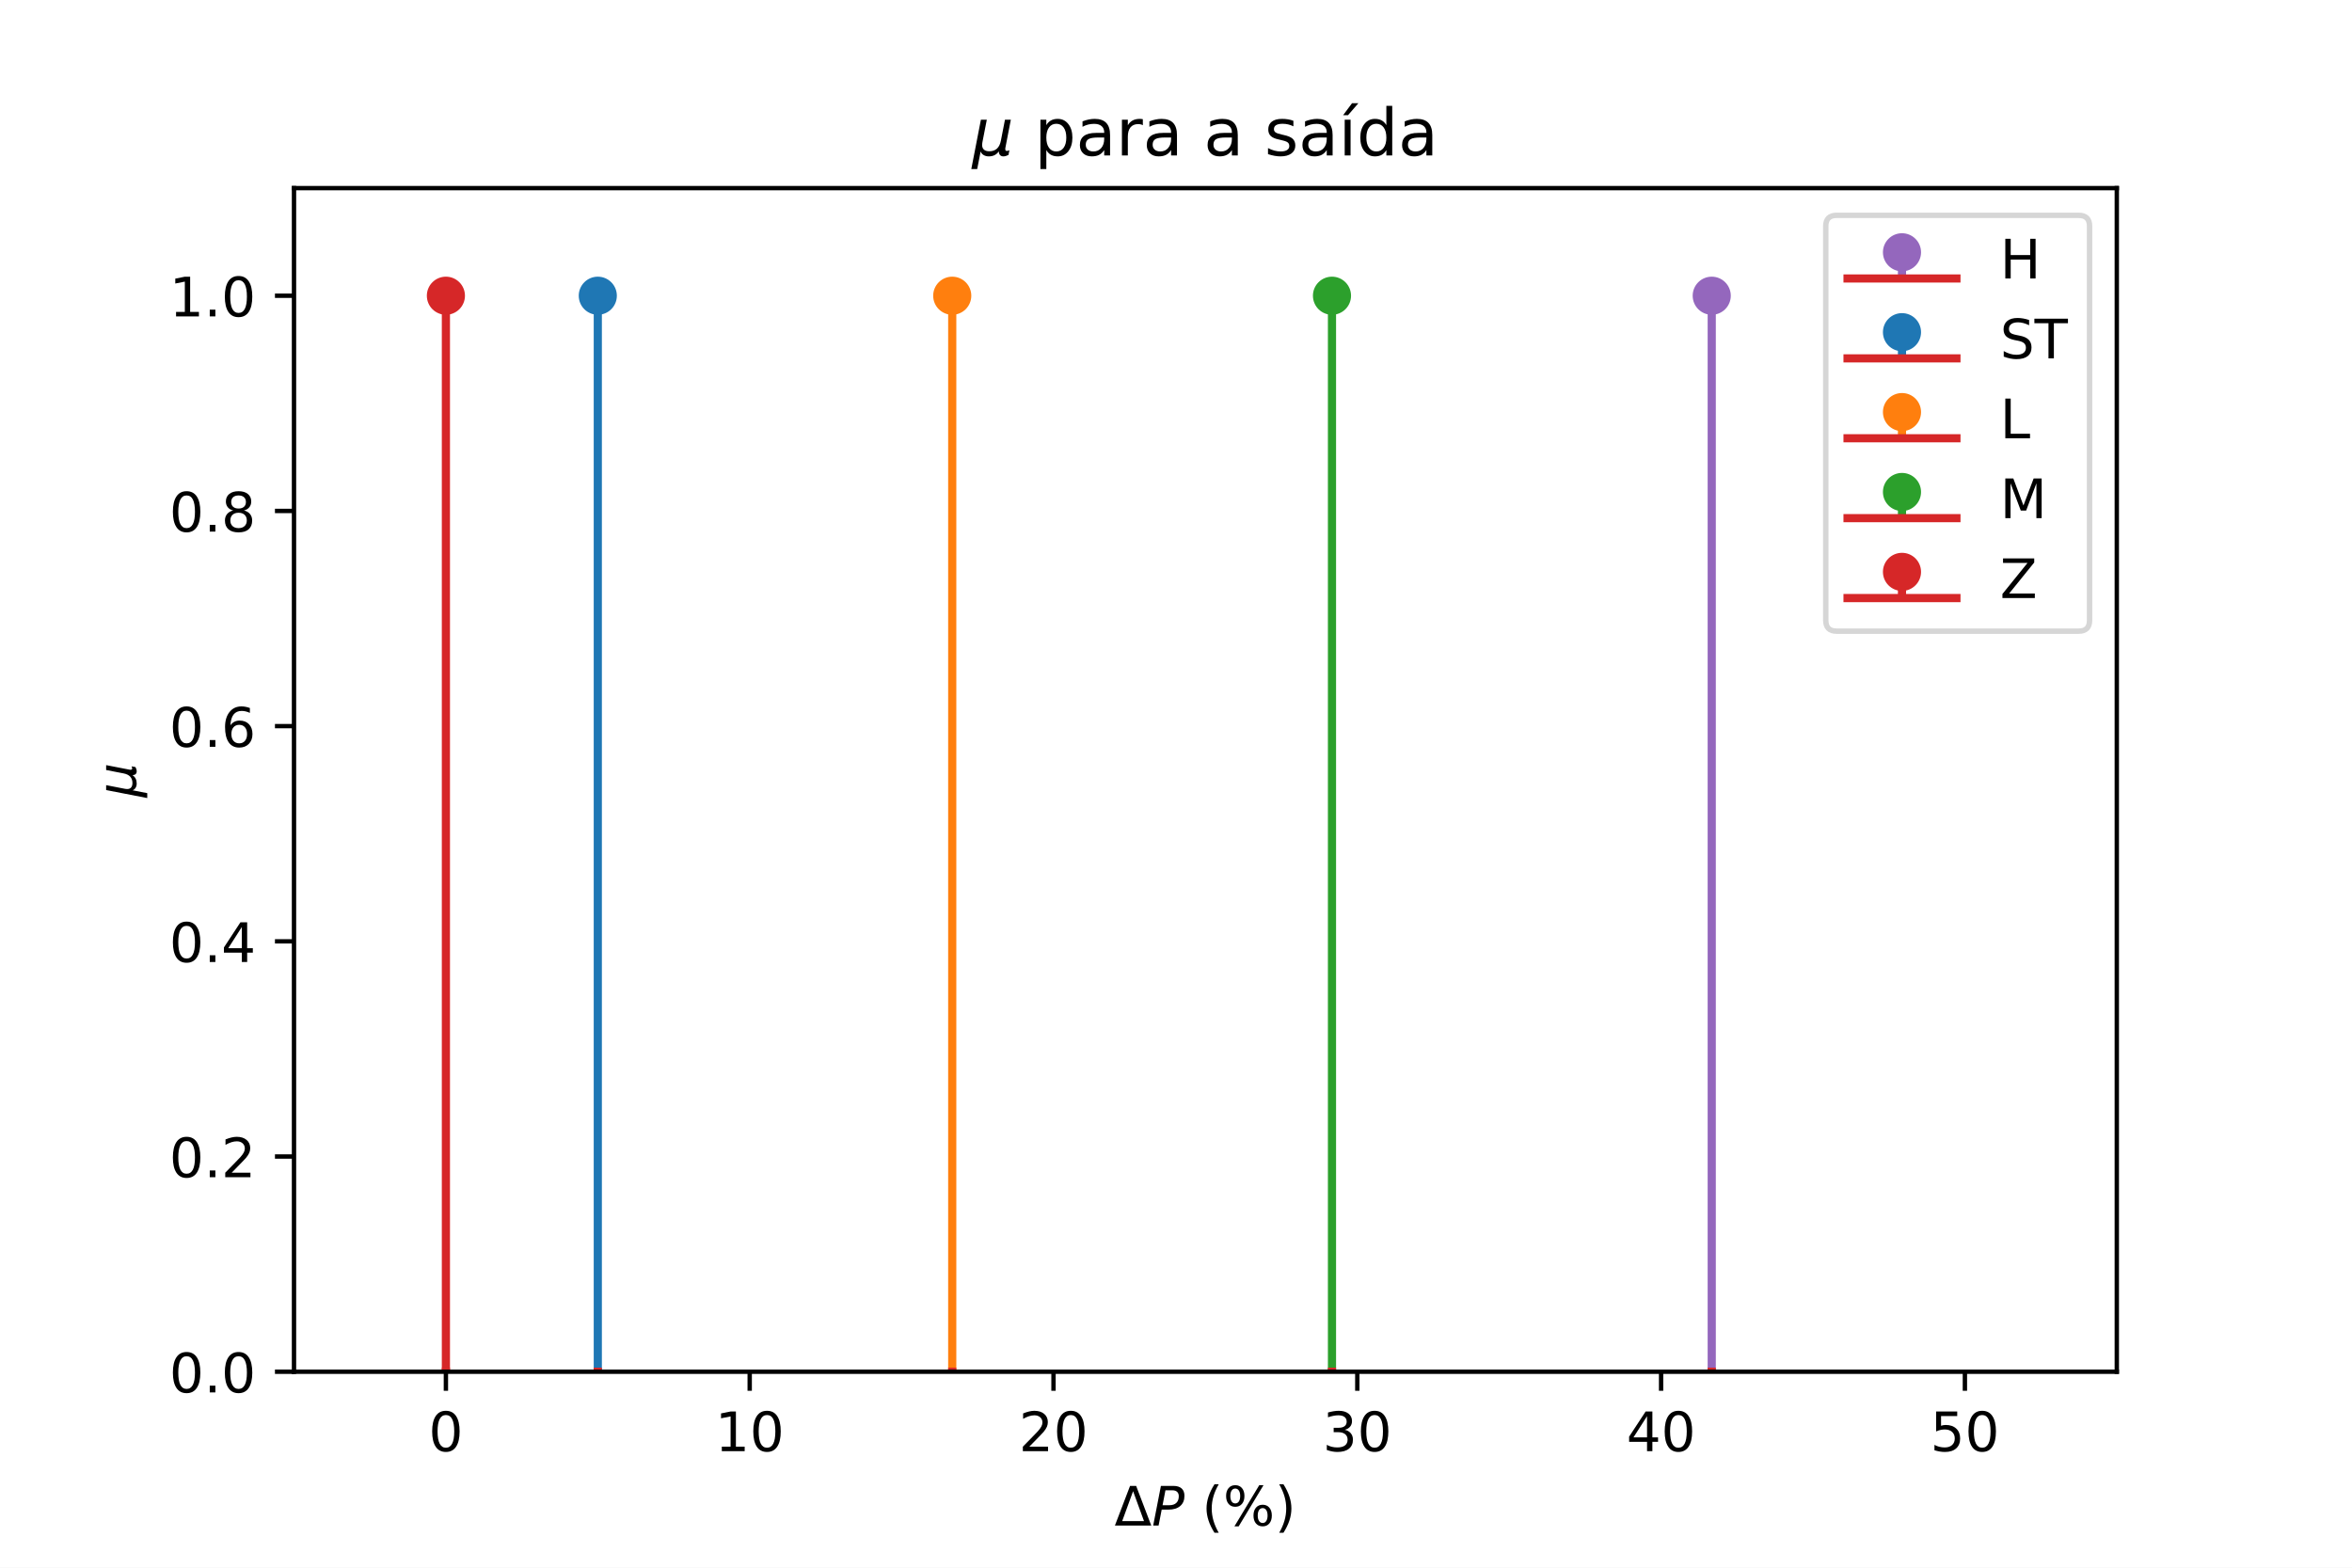
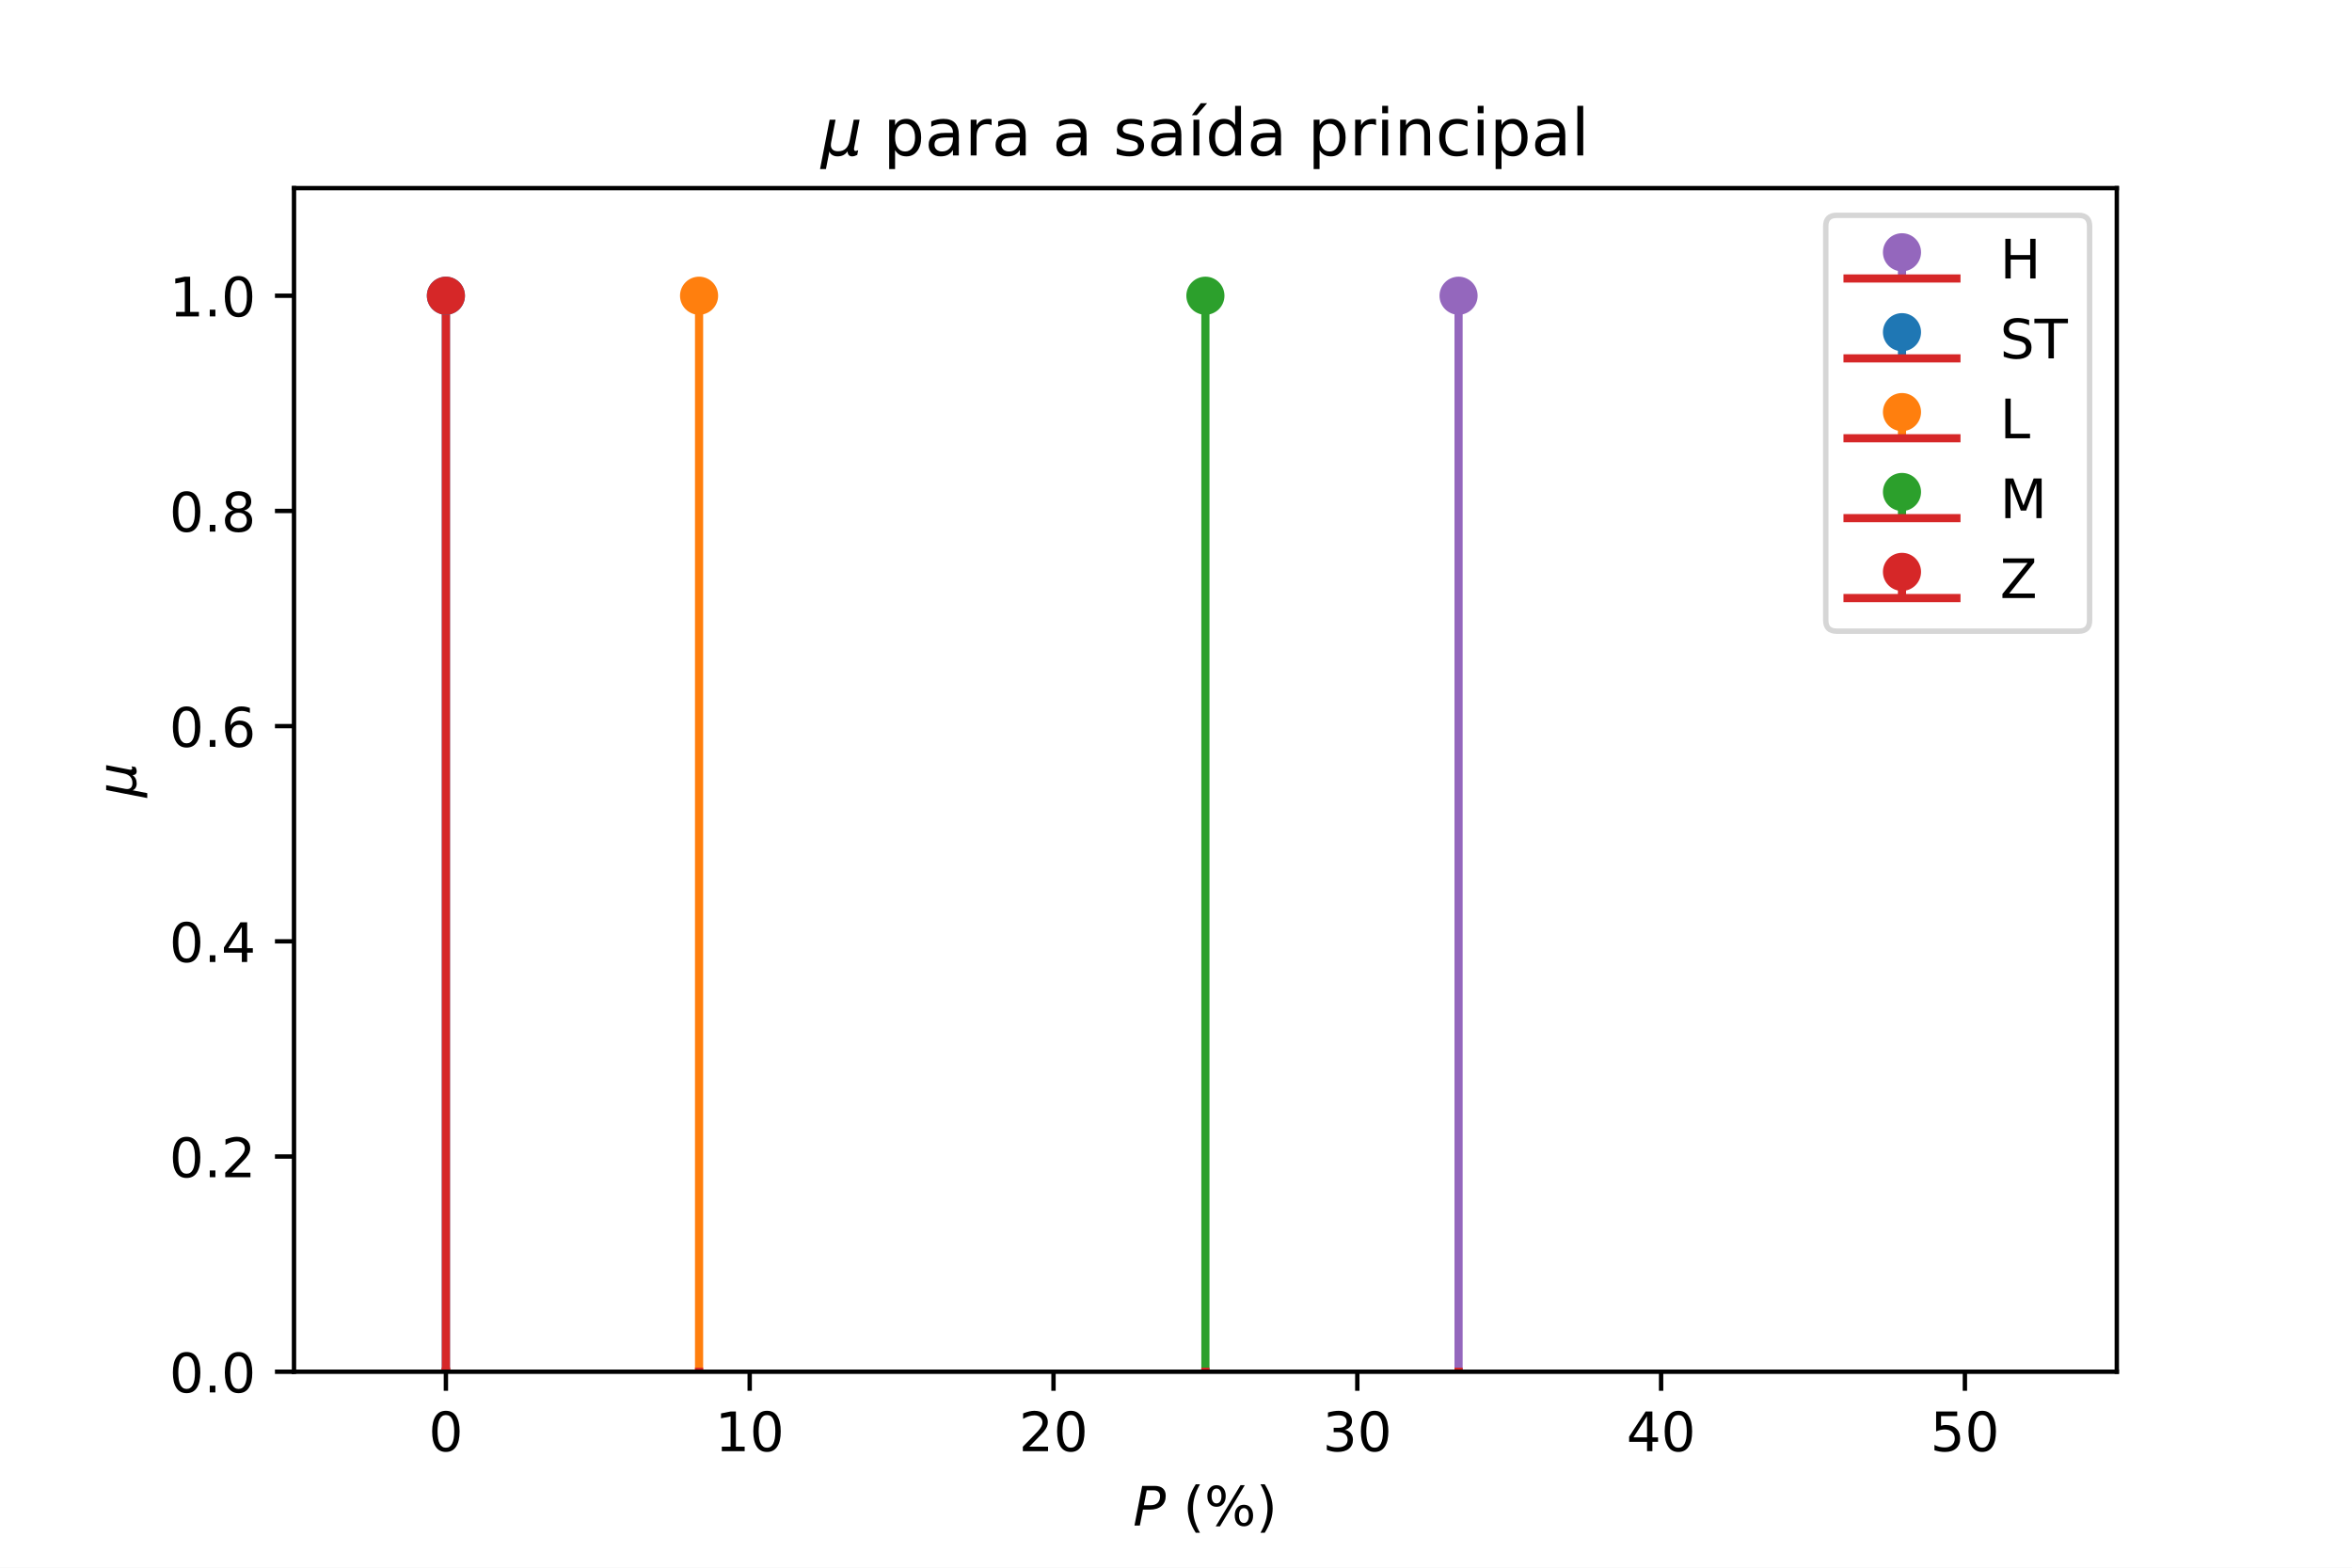
<svg xmlns="http://www.w3.org/2000/svg" xmlns:xlink="http://www.w3.org/1999/xlink" height="288pt" version="1.1" viewBox="0 0 432 288" width="432pt">
  <defs>
    <style type="text/css">*{stroke-linecap:butt;stroke-linejoin:round;}</style>
  </defs>
  <g id="figure_1">
    <g id="patch_1">
      <path d="M 0 288  L 432 288  L 432 0  L 0 0  z " style="fill:#ffffff;" />
    </g>
    <g id="axes_1">
      <g id="patch_2">
        <path d="M 54 252  L 388.8 252  L 388.8 34.56  L 54 34.56  z " style="fill:#ffffff;" />
      </g>
      <g id="matplotlib.axis_1">
        <g id="xtick_1">
          <g id="line2d_1">
            <defs>
-               <path d="M 0 0  L 0 3.5  " id="m963317aab4" style="stroke:#000000;stroke-width:0.8;" />
-             </defs>
-             <g>
-               <use style="stroke:#000000;stroke-width:0.8;" x="81.9" xlink:href="#m963317aab4" y="252" />
+               <path d="M 0 0  L 0 3.5  " id="ma5a2b2a17d" style="stroke:#000000;stroke-width:0.8;" />
+             </defs>
+             <g>
+               <use style="stroke:#000000;stroke-width:0.8;" x="81.9" xlink:href="#ma5a2b2a17d" y="252" />
            </g>
          </g>
          <g id="text_1">
            <g transform="translate(78.71875 266.5984)scale(0.1 -0.1)">
              <defs>
                <path d="M 31.781 66.406  Q 24.172 66.406 20.328 58.906  Q 16.5 51.422 16.5 36.375  Q 16.5 21.391 20.328 13.891  Q 24.172 6.391 31.781 6.391  Q 39.453 6.391 43.281 13.891  Q 47.125 21.391 47.125 36.375  Q 47.125 51.422 43.281 58.906  Q 39.453 66.406 31.781 66.406  z M 31.781 74.219  Q 44.047 74.219 50.516 64.516  Q 56.984 54.828 56.984 36.375  Q 56.984 17.969 50.516 8.266  Q 44.047 -1.422 31.781 -1.422  Q 19.531 -1.422 13.062 8.266  Q 6.594 17.969 6.594 36.375  Q 6.594 54.828 13.062 64.516  Q 19.531 74.219 31.781 74.219  z " id="DejaVuSans-48" />
              </defs>
              <use xlink:href="#DejaVuSans-48" />
            </g>
          </g>
        </g>
        <g id="xtick_2">
          <g id="line2d_2">
            <g>
-               <use style="stroke:#000000;stroke-width:0.8;" x="137.7" xlink:href="#m963317aab4" y="252" />
+               <use style="stroke:#000000;stroke-width:0.8;" x="137.7" xlink:href="#ma5a2b2a17d" y="252" />
            </g>
          </g>
          <g id="text_2">
            <g transform="translate(131.3375 266.5984)scale(0.1 -0.1)">
              <defs>
                <path d="M 12.406 8.297  L 28.516 8.297  L 28.516 63.922  L 10.984 60.406  L 10.984 69.391  L 28.422 72.906  L 38.281 72.906  L 38.281 8.297  L 54.391 8.297  L 54.391 0  L 12.406 0  z " id="DejaVuSans-49" />
              </defs>
              <use xlink:href="#DejaVuSans-49" />
              <use x="63.623" xlink:href="#DejaVuSans-48" />
            </g>
          </g>
        </g>
        <g id="xtick_3">
          <g id="line2d_3">
            <g>
-               <use style="stroke:#000000;stroke-width:0.8;" x="193.5" xlink:href="#m963317aab4" y="252" />
+               <use style="stroke:#000000;stroke-width:0.8;" x="193.5" xlink:href="#ma5a2b2a17d" y="252" />
            </g>
          </g>
          <g id="text_3">
            <g transform="translate(187.1375 266.5984)scale(0.1 -0.1)">
              <defs>
                <path d="M 19.188 8.297  L 53.609 8.297  L 53.609 0  L 7.328 0  L 7.328 8.297  Q 12.938 14.109 22.625 23.891  Q 32.328 33.688 34.812 36.531  Q 39.547 41.844 41.422 45.531  Q 43.312 49.219 43.312 52.781  Q 43.312 58.594 39.234 62.25  Q 35.156 65.922 28.609 65.922  Q 23.969 65.922 18.812 64.312  Q 13.672 62.703 7.812 59.422  L 7.812 69.391  Q 13.766 71.781 18.938 73  Q 24.125 74.219 28.422 74.219  Q 39.75 74.219 46.484 68.547  Q 53.219 62.891 53.219 53.422  Q 53.219 48.922 51.531 44.891  Q 49.859 40.875 45.406 35.406  Q 44.188 33.984 37.641 27.219  Q 31.109 20.453 19.188 8.297  z " id="DejaVuSans-50" />
              </defs>
              <use xlink:href="#DejaVuSans-50" />
              <use x="63.623" xlink:href="#DejaVuSans-48" />
            </g>
          </g>
        </g>
        <g id="xtick_4">
          <g id="line2d_4">
            <g>
-               <use style="stroke:#000000;stroke-width:0.8;" x="249.3" xlink:href="#m963317aab4" y="252" />
+               <use style="stroke:#000000;stroke-width:0.8;" x="249.3" xlink:href="#ma5a2b2a17d" y="252" />
            </g>
          </g>
          <g id="text_4">
            <g transform="translate(242.9375 266.5984)scale(0.1 -0.1)">
              <defs>
                <path d="M 40.578 39.312  Q 47.656 37.797 51.625 33  Q 55.609 28.219 55.609 21.188  Q 55.609 10.406 48.188 4.484  Q 40.766 -1.422 27.094 -1.422  Q 22.516 -1.422 17.656 -0.516  Q 12.797 0.391 7.625 2.203  L 7.625 11.719  Q 11.719 9.328 16.594 8.109  Q 21.484 6.891 26.812 6.891  Q 36.078 6.891 40.938 10.547  Q 45.797 14.203 45.797 21.188  Q 45.797 27.641 41.281 31.266  Q 36.766 34.906 28.719 34.906  L 20.219 34.906  L 20.219 43.016  L 29.109 43.016  Q 36.375 43.016 40.234 45.922  Q 44.094 48.828 44.094 54.297  Q 44.094 59.906 40.109 62.906  Q 36.141 65.922 28.719 65.922  Q 24.656 65.922 20.016 65.031  Q 15.375 64.156 9.812 62.312  L 9.812 71.094  Q 15.438 72.656 20.344 73.438  Q 25.25 74.219 29.594 74.219  Q 40.828 74.219 47.359 69.109  Q 53.906 64.016 53.906 55.328  Q 53.906 49.266 50.438 45.094  Q 46.969 40.922 40.578 39.312  z " id="DejaVuSans-51" />
              </defs>
              <use xlink:href="#DejaVuSans-51" />
              <use x="63.623" xlink:href="#DejaVuSans-48" />
            </g>
          </g>
        </g>
        <g id="xtick_5">
          <g id="line2d_5">
            <g>
-               <use style="stroke:#000000;stroke-width:0.8;" x="305.1" xlink:href="#m963317aab4" y="252" />
+               <use style="stroke:#000000;stroke-width:0.8;" x="305.1" xlink:href="#ma5a2b2a17d" y="252" />
            </g>
          </g>
          <g id="text_5">
            <g transform="translate(298.7375 266.5984)scale(0.1 -0.1)">
              <defs>
                <path d="M 37.797 64.312  L 12.891 25.391  L 37.797 25.391  z M 35.203 72.906  L 47.609 72.906  L 47.609 25.391  L 58.016 25.391  L 58.016 17.188  L 47.609 17.188  L 47.609 0  L 37.797 0  L 37.797 17.188  L 4.891 17.188  L 4.891 26.703  z " id="DejaVuSans-52" />
              </defs>
              <use xlink:href="#DejaVuSans-52" />
              <use x="63.623" xlink:href="#DejaVuSans-48" />
            </g>
          </g>
        </g>
        <g id="xtick_6">
          <g id="line2d_6">
            <g>
-               <use style="stroke:#000000;stroke-width:0.8;" x="360.9" xlink:href="#m963317aab4" y="252" />
+               <use style="stroke:#000000;stroke-width:0.8;" x="360.9" xlink:href="#ma5a2b2a17d" y="252" />
            </g>
          </g>
          <g id="text_6">
            <g transform="translate(354.5375 266.5984)scale(0.1 -0.1)">
              <defs>
                <path d="M 10.797 72.906  L 49.516 72.906  L 49.516 64.594  L 19.828 64.594  L 19.828 46.734  Q 21.969 47.469 24.109 47.828  Q 26.266 48.188 28.422 48.188  Q 40.625 48.188 47.75 41.5  Q 54.891 34.812 54.891 23.391  Q 54.891 11.625 47.562 5.094  Q 40.234 -1.422 26.906 -1.422  Q 22.312 -1.422 17.547 -0.641  Q 12.797 0.141 7.719 1.703  L 7.719 11.625  Q 12.109 9.234 16.797 8.062  Q 21.484 6.891 26.703 6.891  Q 35.156 6.891 40.078 11.328  Q 45.016 15.766 45.016 23.391  Q 45.016 31 40.078 35.438  Q 35.156 39.891 26.703 39.891  Q 22.75 39.891 18.812 39.016  Q 14.891 38.141 10.797 36.281  z " id="DejaVuSans-53" />
              </defs>
              <use xlink:href="#DejaVuSans-53" />
              <use x="63.623" xlink:href="#DejaVuSans-48" />
            </g>
          </g>
        </g>
        <g id="text_7">
-           <g transform="translate(204.7 280.2766)scale(0.1 -0.1)">
-             <defs>
-               <path d="M 34.188 63.188  L 14.156 8.203  L 54.25 8.203  z M 0.781 0  L 28.609 72.906  L 39.797 72.906  L 67.578 0  z " id="DejaVuSans-916" />
+           <g transform="translate(208.1 280.2766)scale(0.1 -0.1)">
+             <defs>
              <path d="M 16.891 72.906  L 39.703 72.906  Q 49.656 72.906 54.875 68.266  Q 60.109 63.625 60.109 54.688  Q 60.109 42.672 52.391 35.984  Q 44.672 29.297 30.719 29.297  L 18.312 29.297  L 12.594 0  L 2.688 0  z M 25.203 64.797  L 19.922 37.406  L 32.328 37.406  Q 40.719 37.406 45.203 41.703  Q 49.703 46 49.703 54  Q 49.703 59.125 46.656 61.953  Q 43.609 64.797 38.094 64.797  z " id="DejaVuSans-Oblique-80" />
              <path id="DejaVuSans-32" />
              <path d="M 31 75.875  Q 24.469 64.656 21.281 53.656  Q 18.109 42.672 18.109 31.391  Q 18.109 20.125 21.312 9.062  Q 24.516 -2 31 -13.188  L 23.188 -13.188  Q 15.875 -1.703 12.234 9.375  Q 8.594 20.453 8.594 31.391  Q 8.594 42.281 12.203 53.312  Q 15.828 64.359 23.188 75.875  z " id="DejaVuSans-40" />
              <path d="M 72.703 32.078  Q 68.453 32.078 66.031 28.469  Q 63.625 24.859 63.625 18.406  Q 63.625 12.062 66.031 8.422  Q 68.453 4.781 72.703 4.781  Q 76.859 4.781 79.266 8.422  Q 81.688 12.062 81.688 18.406  Q 81.688 24.812 79.266 28.438  Q 76.859 32.078 72.703 32.078  z M 72.703 38.281  Q 80.422 38.281 84.953 32.906  Q 89.5 27.547 89.5 18.406  Q 89.5 9.281 84.938 3.922  Q 80.375 -1.422 72.703 -1.422  Q 64.891 -1.422 60.344 3.922  Q 55.812 9.281 55.812 18.406  Q 55.812 27.594 60.375 32.938  Q 64.938 38.281 72.703 38.281  z M 22.312 68.016  Q 18.109 68.016 15.688 64.375  Q 13.281 60.75 13.281 54.391  Q 13.281 47.953 15.672 44.328  Q 18.062 40.719 22.312 40.719  Q 26.562 40.719 28.969 44.328  Q 31.391 47.953 31.391 54.391  Q 31.391 60.688 28.953 64.344  Q 26.516 68.016 22.312 68.016  z M 66.406 74.219  L 74.219 74.219  L 28.609 -1.422  L 20.797 -1.422  z M 22.312 74.219  Q 30.031 74.219 34.609 68.875  Q 39.203 63.531 39.203 54.391  Q 39.203 45.172 34.641 39.844  Q 30.078 34.516 22.312 34.516  Q 14.547 34.516 10.031 39.859  Q 5.516 45.219 5.516 54.391  Q 5.516 63.484 10.047 68.844  Q 14.594 74.219 22.312 74.219  z " id="DejaVuSans-37" />
              <path d="M 8.016 75.875  L 15.828 75.875  Q 23.141 64.359 26.781 53.312  Q 30.422 42.281 30.422 31.391  Q 30.422 20.453 26.781 9.375  Q 23.141 -1.703 15.828 -13.188  L 8.016 -13.188  Q 14.5 -2 17.703 9.062  Q 20.906 20.125 20.906 31.391  Q 20.906 42.672 17.703 53.656  Q 14.5 64.656 8.016 75.875  z " id="DejaVuSans-41" />
            </defs>
-             <use transform="translate(0 0.125)" xlink:href="#DejaVuSans-916" />
-             <use transform="translate(68.4082 0.125)" xlink:href="#DejaVuSans-Oblique-80" />
-             <use transform="translate(128.7109 0.125)" xlink:href="#DejaVuSans-32" />
-             <use transform="translate(160.498 0.125)" xlink:href="#DejaVuSans-40" />
-             <use transform="translate(199.5117 0.125)" xlink:href="#DejaVuSans-37" />
-             <use transform="translate(294.5312 0.125)" xlink:href="#DejaVuSans-41" />
+             <use transform="translate(0 0.125)" xlink:href="#DejaVuSans-Oblique-80" />
+             <use transform="translate(60.30273 0.125)" xlink:href="#DejaVuSans-32" />
+             <use transform="translate(92.08984 0.125)" xlink:href="#DejaVuSans-40" />
+             <use transform="translate(131.1035 0.125)" xlink:href="#DejaVuSans-37" />
+             <use transform="translate(226.123 0.125)" xlink:href="#DejaVuSans-41" />
          </g>
        </g>
      </g>
      <g id="matplotlib.axis_2">
        <g id="ytick_1">
          <g id="line2d_7">
            <defs>
-               <path d="M 0 0  L -3.5 0  " id="m0609a24675" style="stroke:#000000;stroke-width:0.8;" />
-             </defs>
-             <g>
-               <use style="stroke:#000000;stroke-width:0.8;" x="54" xlink:href="#m0609a24675" y="252" />
+               <path d="M 0 0  L -3.5 0  " id="mc498f89ab5" style="stroke:#000000;stroke-width:0.8;" />
+             </defs>
+             <g>
+               <use style="stroke:#000000;stroke-width:0.8;" x="54" xlink:href="#mc498f89ab5" y="252" />
            </g>
          </g>
          <g id="text_8">
            <g transform="translate(31.09688 255.7992)scale(0.1 -0.1)">
              <defs>
                <path d="M 10.688 12.406  L 21 12.406  L 21 0  L 10.688 0  z " id="DejaVuSans-46" />
              </defs>
              <use xlink:href="#DejaVuSans-48" />
              <use x="63.623" xlink:href="#DejaVuSans-46" />
              <use x="95.41" xlink:href="#DejaVuSans-48" />
            </g>
          </g>
        </g>
        <g id="ytick_2">
          <g id="line2d_8">
            <g>
-               <use style="stroke:#000000;stroke-width:0.8;" x="54" xlink:href="#m0609a24675" y="212.465" />
+               <use style="stroke:#000000;stroke-width:0.8;" x="54" xlink:href="#mc498f89ab5" y="212.465" />
            </g>
          </g>
          <g id="text_9">
            <g transform="translate(31.09688 216.2647)scale(0.1 -0.1)">
              <use xlink:href="#DejaVuSans-48" />
              <use x="63.623" xlink:href="#DejaVuSans-46" />
              <use x="95.41" xlink:href="#DejaVuSans-50" />
            </g>
          </g>
        </g>
        <g id="ytick_3">
          <g id="line2d_9">
            <g>
-               <use style="stroke:#000000;stroke-width:0.8;" x="54" xlink:href="#m0609a24675" y="172.931" />
+               <use style="stroke:#000000;stroke-width:0.8;" x="54" xlink:href="#mc498f89ab5" y="172.931" />
            </g>
          </g>
          <g id="text_10">
            <g transform="translate(31.09688 176.7301)scale(0.1 -0.1)">
              <use xlink:href="#DejaVuSans-48" />
              <use x="63.623" xlink:href="#DejaVuSans-46" />
              <use x="95.41" xlink:href="#DejaVuSans-52" />
            </g>
          </g>
        </g>
        <g id="ytick_4">
          <g id="line2d_10">
            <g>
-               <use style="stroke:#000000;stroke-width:0.8;" x="54" xlink:href="#m0609a24675" y="133.396" />
+               <use style="stroke:#000000;stroke-width:0.8;" x="54" xlink:href="#mc498f89ab5" y="133.396" />
            </g>
          </g>
          <g id="text_11">
            <g transform="translate(31.09688 137.1956)scale(0.1 -0.1)">
              <defs>
                <path d="M 33.016 40.375  Q 26.375 40.375 22.484 35.828  Q 18.609 31.297 18.609 23.391  Q 18.609 15.531 22.484 10.953  Q 26.375 6.391 33.016 6.391  Q 39.656 6.391 43.531 10.953  Q 47.406 15.531 47.406 23.391  Q 47.406 31.297 43.531 35.828  Q 39.656 40.375 33.016 40.375  z M 52.594 71.297  L 52.594 62.312  Q 48.875 64.062 45.094 64.984  Q 41.312 65.922 37.594 65.922  Q 27.828 65.922 22.672 59.328  Q 17.531 52.734 16.797 39.406  Q 19.672 43.656 24.016 45.922  Q 28.375 48.188 33.594 48.188  Q 44.578 48.188 50.953 41.516  Q 57.328 34.859 57.328 23.391  Q 57.328 12.156 50.688 5.359  Q 44.047 -1.422 33.016 -1.422  Q 20.359 -1.422 13.672 8.266  Q 6.984 17.969 6.984 36.375  Q 6.984 53.656 15.188 63.938  Q 23.391 74.219 37.203 74.219  Q 40.922 74.219 44.703 73.484  Q 48.484 72.75 52.594 71.297  z " id="DejaVuSans-54" />
              </defs>
              <use xlink:href="#DejaVuSans-48" />
              <use x="63.623" xlink:href="#DejaVuSans-46" />
              <use x="95.41" xlink:href="#DejaVuSans-54" />
            </g>
          </g>
        </g>
        <g id="ytick_5">
          <g id="line2d_11">
            <g>
-               <use style="stroke:#000000;stroke-width:0.8;" x="54" xlink:href="#m0609a24675" y="93.862" />
+               <use style="stroke:#000000;stroke-width:0.8;" x="54" xlink:href="#mc498f89ab5" y="93.862" />
            </g>
          </g>
          <g id="text_12">
            <g transform="translate(31.09688 97.66104)scale(0.1 -0.1)">
              <defs>
                <path d="M 31.781 34.625  Q 24.75 34.625 20.719 30.859  Q 16.703 27.094 16.703 20.516  Q 16.703 13.922 20.719 10.156  Q 24.75 6.391 31.781 6.391  Q 38.812 6.391 42.859 10.172  Q 46.922 13.969 46.922 20.516  Q 46.922 27.094 42.891 30.859  Q 38.875 34.625 31.781 34.625  z M 21.922 38.812  Q 15.578 40.375 12.031 44.719  Q 8.5 49.078 8.5 55.328  Q 8.5 64.062 14.719 69.141  Q 20.953 74.219 31.781 74.219  Q 42.672 74.219 48.875 69.141  Q 55.078 64.062 55.078 55.328  Q 55.078 49.078 51.531 44.719  Q 48 40.375 41.703 38.812  Q 48.828 37.156 52.797 32.312  Q 56.781 27.484 56.781 20.516  Q 56.781 9.906 50.312 4.234  Q 43.844 -1.422 31.781 -1.422  Q 19.734 -1.422 13.25 4.234  Q 6.781 9.906 6.781 20.516  Q 6.781 27.484 10.781 32.312  Q 14.797 37.156 21.922 38.812  z M 18.312 54.391  Q 18.312 48.734 21.844 45.562  Q 25.391 42.391 31.781 42.391  Q 38.141 42.391 41.719 45.562  Q 45.312 48.734 45.312 54.391  Q 45.312 60.062 41.719 63.234  Q 38.141 66.406 31.781 66.406  Q 25.391 66.406 21.844 63.234  Q 18.312 60.062 18.312 54.391  z " id="DejaVuSans-56" />
              </defs>
              <use xlink:href="#DejaVuSans-48" />
              <use x="63.623" xlink:href="#DejaVuSans-46" />
              <use x="95.41" xlink:href="#DejaVuSans-56" />
            </g>
          </g>
        </g>
        <g id="ytick_6">
          <g id="line2d_12">
            <g>
-               <use style="stroke:#000000;stroke-width:0.8;" x="54" xlink:href="#m0609a24675" y="54.327" />
+               <use style="stroke:#000000;stroke-width:0.8;" x="54" xlink:href="#mc498f89ab5" y="54.327" />
            </g>
          </g>
          <g id="text_13">
            <g transform="translate(31.09688 58.12649)scale(0.1 -0.1)">
              <use xlink:href="#DejaVuSans-49" />
              <use x="63.623" xlink:href="#DejaVuSans-46" />
              <use x="95.41" xlink:href="#DejaVuSans-48" />
            </g>
          </g>
        </g>
        <g id="text_14">
          <g transform="translate(24.99687 146.48)rotate(-90)scale(0.1 -0.1)">
            <defs>
              <path d="M -1.312 -20.797  L 13.375 54.688  L 22.406 54.688  L 15.766 20.656  Q 15.578 19.625 15.422 18.359  Q 15.281 17.094 15.281 15.828  Q 15.281 11.281 18.141 8.828  Q 21 6.391 26.312 6.391  Q 33.547 6.391 37.984 10.484  Q 42.438 14.594 44 22.797  L 50.203 54.688  L 59.188 54.688  L 51.031 12.641  Q 50.828 11.719 50.75 11.031  Q 50.688 10.359 50.688 9.812  Q 50.688 8.297 51.297 7.594  Q 51.906 6.891 53.219 6.891  Q 53.719 6.891 54.562 7.125  Q 55.422 7.375 56.984 8.016  L 55.609 0.781  Q 53.469 -0.297 51.516 -0.859  Q 49.562 -1.422 47.703 -1.422  Q 44.484 -1.422 42.656 0.625  Q 40.828 2.688 40.828 6.297  Q 38.094 2.391 34.297 0.484  Q 30.516 -1.422 25.391 -1.422  Q 20.844 -1.422 17.453 0.672  Q 14.062 2.781 12.984 6.203  L 7.719 -20.797  z " id="DejaVuSans-Oblique-956" />
            </defs>
            <use transform="translate(0 0.3125)" xlink:href="#DejaVuSans-Oblique-956" />
          </g>
        </g>
      </g>
      <g id="LineCollection_1">
-         <path clip-path="url(#pf2c4236ac6)" d="M 109.8 252  L 109.8 54.327  " style="fill:none;stroke:#1f77b4;stroke-width:1.5;" />
+         <path clip-path="url(#p9b4bc64ee5)" d="M 81.9 252  L 81.9 54.327  " style="fill:none;stroke:#1f77b4;stroke-width:1.5;" />
      </g>
      <g id="LineCollection_2">
-         <path clip-path="url(#pf2c4236ac6)" d="M 174.9 252  L 174.9 54.327  " style="fill:none;stroke:#ff7f0e;stroke-width:1.5;" />
+         <path clip-path="url(#p9b4bc64ee5)" d="M 128.4 252  L 128.4 54.327  " style="fill:none;stroke:#ff7f0e;stroke-width:1.5;" />
      </g>
      <g id="LineCollection_3">
-         <path clip-path="url(#pf2c4236ac6)" d="M 244.65 252  L 244.65 54.327  " style="fill:none;stroke:#2ca02c;stroke-width:1.5;" />
+         <path clip-path="url(#p9b4bc64ee5)" d="M 221.4 252  L 221.4 54.327  " style="fill:none;stroke:#2ca02c;stroke-width:1.5;" />
      </g>
      <g id="LineCollection_4">
-         <path clip-path="url(#pf2c4236ac6)" d="M 81.9 252  L 81.9 54.327  " style="fill:none;stroke:#d62728;stroke-width:1.5;" />
+         <path clip-path="url(#p9b4bc64ee5)" d="M 81.9 252  L 81.9 54.327  " style="fill:none;stroke:#d62728;stroke-width:1.5;" />
      </g>
      <g id="LineCollection_5">
-         <path clip-path="url(#pf2c4236ac6)" d="M 314.4 252  L 314.4 54.327  " style="fill:none;stroke:#9467bd;stroke-width:1.5;" />
+         <path clip-path="url(#p9b4bc64ee5)" d="M 267.9 252  L 267.9 54.327  " style="fill:none;stroke:#9467bd;stroke-width:1.5;" />
      </g>
      <g id="line2d_13">
        <defs>
-           <path d="M 0 3  C 0.796 3 1.559 2.684 2.121 2.121  C 2.684 1.559 3 0.796 3 0  C 3 -0.796 2.684 -1.559 2.121 -2.121  C 1.559 -2.684 0.796 -3 0 -3  C -0.796 -3 -1.559 -2.684 -2.121 -2.121  C -2.684 -1.559 -3 -0.796 -3 0  C -3 0.796 -2.684 1.559 -2.121 2.121  C -1.559 2.684 -0.796 3 0 3  z " id="mdb171d057f" style="stroke:#1f77b4;" />
+           <path d="M 0 3  C 0.796 3 1.559 2.684 2.121 2.121  C 2.684 1.559 3 0.796 3 0  C 3 -0.796 2.684 -1.559 2.121 -2.121  C 1.559 -2.684 0.796 -3 0 -3  C -0.796 -3 -1.559 -2.684 -2.121 -2.121  C -2.684 -1.559 -3 -0.796 -3 0  C -3 0.796 -2.684 1.559 -2.121 2.121  C -1.559 2.684 -0.796 3 0 3  z " id="m37c1695e56" style="stroke:#1f77b4;" />
        </defs>
-         <g clip-path="url(#pf2c4236ac6)">
-           <use style="fill:#1f77b4;stroke:#1f77b4;" x="109.8" xlink:href="#mdb171d057f" y="54.327" />
+         <g clip-path="url(#p9b4bc64ee5)">
+           <use style="fill:#1f77b4;stroke:#1f77b4;" x="81.9" xlink:href="#m37c1695e56" y="54.327" />
        </g>
      </g>
      <g id="line2d_14">
-         <path clip-path="url(#pf2c4236ac6)" d="M 109.8 252  L 109.8 252  " style="fill:none;stroke:#d62728;stroke-linecap:square;stroke-width:1.5;" />
+         <path clip-path="url(#p9b4bc64ee5)" d="M 81.9 252  L 81.9 252  " style="fill:none;stroke:#d62728;stroke-linecap:square;stroke-width:1.5;" />
      </g>
      <g id="line2d_15">
        <defs>
-           <path d="M 0 3  C 0.796 3 1.559 2.684 2.121 2.121  C 2.684 1.559 3 0.796 3 0  C 3 -0.796 2.684 -1.559 2.121 -2.121  C 1.559 -2.684 0.796 -3 0 -3  C -0.796 -3 -1.559 -2.684 -2.121 -2.121  C -2.684 -1.559 -3 -0.796 -3 0  C -3 0.796 -2.684 1.559 -2.121 2.121  C -1.559 2.684 -0.796 3 0 3  z " id="m7cf907e3a3" style="stroke:#ff7f0e;" />
+           <path d="M 0 3  C 0.796 3 1.559 2.684 2.121 2.121  C 2.684 1.559 3 0.796 3 0  C 3 -0.796 2.684 -1.559 2.121 -2.121  C 1.559 -2.684 0.796 -3 0 -3  C -0.796 -3 -1.559 -2.684 -2.121 -2.121  C -2.684 -1.559 -3 -0.796 -3 0  C -3 0.796 -2.684 1.559 -2.121 2.121  C -1.559 2.684 -0.796 3 0 3  z " id="m87514af66b" style="stroke:#ff7f0e;" />
        </defs>
-         <g clip-path="url(#pf2c4236ac6)">
-           <use style="fill:#ff7f0e;stroke:#ff7f0e;" x="174.9" xlink:href="#m7cf907e3a3" y="54.327" />
+         <g clip-path="url(#p9b4bc64ee5)">
+           <use style="fill:#ff7f0e;stroke:#ff7f0e;" x="128.4" xlink:href="#m87514af66b" y="54.327" />
        </g>
      </g>
      <g id="line2d_16">
-         <path clip-path="url(#pf2c4236ac6)" d="M 174.9 252  L 174.9 252  " style="fill:none;stroke:#d62728;stroke-linecap:square;stroke-width:1.5;" />
+         <path clip-path="url(#p9b4bc64ee5)" d="M 128.4 252  L 128.4 252  " style="fill:none;stroke:#d62728;stroke-linecap:square;stroke-width:1.5;" />
      </g>
      <g id="line2d_17">
        <defs>
-           <path d="M 0 3  C 0.796 3 1.559 2.684 2.121 2.121  C 2.684 1.559 3 0.796 3 0  C 3 -0.796 2.684 -1.559 2.121 -2.121  C 1.559 -2.684 0.796 -3 0 -3  C -0.796 -3 -1.559 -2.684 -2.121 -2.121  C -2.684 -1.559 -3 -0.796 -3 0  C -3 0.796 -2.684 1.559 -2.121 2.121  C -1.559 2.684 -0.796 3 0 3  z " id="mdd0a039753" style="stroke:#2ca02c;" />
+           <path d="M 0 3  C 0.796 3 1.559 2.684 2.121 2.121  C 2.684 1.559 3 0.796 3 0  C 3 -0.796 2.684 -1.559 2.121 -2.121  C 1.559 -2.684 0.796 -3 0 -3  C -0.796 -3 -1.559 -2.684 -2.121 -2.121  C -2.684 -1.559 -3 -0.796 -3 0  C -3 0.796 -2.684 1.559 -2.121 2.121  C -1.559 2.684 -0.796 3 0 3  z " id="ma3f923d998" style="stroke:#2ca02c;" />
        </defs>
-         <g clip-path="url(#pf2c4236ac6)">
-           <use style="fill:#2ca02c;stroke:#2ca02c;" x="244.65" xlink:href="#mdd0a039753" y="54.327" />
+         <g clip-path="url(#p9b4bc64ee5)">
+           <use style="fill:#2ca02c;stroke:#2ca02c;" x="221.4" xlink:href="#ma3f923d998" y="54.327" />
        </g>
      </g>
      <g id="line2d_18">
-         <path clip-path="url(#pf2c4236ac6)" d="M 244.65 252  L 244.65 252  " style="fill:none;stroke:#d62728;stroke-linecap:square;stroke-width:1.5;" />
+         <path clip-path="url(#p9b4bc64ee5)" d="M 221.4 252  L 221.4 252  " style="fill:none;stroke:#d62728;stroke-linecap:square;stroke-width:1.5;" />
      </g>
      <g id="line2d_19">
        <defs>
-           <path d="M 0 3  C 0.796 3 1.559 2.684 2.121 2.121  C 2.684 1.559 3 0.796 3 0  C 3 -0.796 2.684 -1.559 2.121 -2.121  C 1.559 -2.684 0.796 -3 0 -3  C -0.796 -3 -1.559 -2.684 -2.121 -2.121  C -2.684 -1.559 -3 -0.796 -3 0  C -3 0.796 -2.684 1.559 -2.121 2.121  C -1.559 2.684 -0.796 3 0 3  z " id="ma6c07f8a96" style="stroke:#d62728;" />
+           <path d="M 0 3  C 0.796 3 1.559 2.684 2.121 2.121  C 2.684 1.559 3 0.796 3 0  C 3 -0.796 2.684 -1.559 2.121 -2.121  C 1.559 -2.684 0.796 -3 0 -3  C -0.796 -3 -1.559 -2.684 -2.121 -2.121  C -2.684 -1.559 -3 -0.796 -3 0  C -3 0.796 -2.684 1.559 -2.121 2.121  C -1.559 2.684 -0.796 3 0 3  z " id="m546323ec19" style="stroke:#d62728;" />
        </defs>
-         <g clip-path="url(#pf2c4236ac6)">
-           <use style="fill:#d62728;stroke:#d62728;" x="81.9" xlink:href="#ma6c07f8a96" y="54.327" />
+         <g clip-path="url(#p9b4bc64ee5)">
+           <use style="fill:#d62728;stroke:#d62728;" x="81.9" xlink:href="#m546323ec19" y="54.327" />
        </g>
      </g>
      <g id="line2d_20">
-         <path clip-path="url(#pf2c4236ac6)" d="M 81.9 252  L 81.9 252  " style="fill:none;stroke:#d62728;stroke-linecap:square;stroke-width:1.5;" />
+         <path clip-path="url(#p9b4bc64ee5)" d="M 81.9 252  L 81.9 252  " style="fill:none;stroke:#d62728;stroke-linecap:square;stroke-width:1.5;" />
      </g>
      <g id="line2d_21">
        <defs>
-           <path d="M 0 3  C 0.796 3 1.559 2.684 2.121 2.121  C 2.684 1.559 3 0.796 3 0  C 3 -0.796 2.684 -1.559 2.121 -2.121  C 1.559 -2.684 0.796 -3 0 -3  C -0.796 -3 -1.559 -2.684 -2.121 -2.121  C -2.684 -1.559 -3 -0.796 -3 0  C -3 0.796 -2.684 1.559 -2.121 2.121  C -1.559 2.684 -0.796 3 0 3  z " id="m3323094d1f" style="stroke:#9467bd;" />
+           <path d="M 0 3  C 0.796 3 1.559 2.684 2.121 2.121  C 2.684 1.559 3 0.796 3 0  C 3 -0.796 2.684 -1.559 2.121 -2.121  C 1.559 -2.684 0.796 -3 0 -3  C -0.796 -3 -1.559 -2.684 -2.121 -2.121  C -2.684 -1.559 -3 -0.796 -3 0  C -3 0.796 -2.684 1.559 -2.121 2.121  C -1.559 2.684 -0.796 3 0 3  z " id="mc1218b20f5" style="stroke:#9467bd;" />
        </defs>
-         <g clip-path="url(#pf2c4236ac6)">
-           <use style="fill:#9467bd;stroke:#9467bd;" x="314.4" xlink:href="#m3323094d1f" y="54.327" />
+         <g clip-path="url(#p9b4bc64ee5)">
+           <use style="fill:#9467bd;stroke:#9467bd;" x="267.9" xlink:href="#mc1218b20f5" y="54.327" />
        </g>
      </g>
      <g id="line2d_22">
-         <path clip-path="url(#pf2c4236ac6)" d="M 314.4 252  L 314.4 252  " style="fill:none;stroke:#d62728;stroke-linecap:square;stroke-width:1.5;" />
+         <path clip-path="url(#p9b4bc64ee5)" d="M 267.9 252  L 267.9 252  " style="fill:none;stroke:#d62728;stroke-linecap:square;stroke-width:1.5;" />
      </g>
      <g id="patch_3">
        <path d="M 54 252  L 54 34.56  " style="fill:none;stroke:#000000;stroke-linecap:square;stroke-linejoin:miter;stroke-width:0.8;" />
      </g>
      <g id="patch_4">
        <path d="M 388.8 252  L 388.8 34.56  " style="fill:none;stroke:#000000;stroke-linecap:square;stroke-linejoin:miter;stroke-width:0.8;" />
      </g>
      <g id="patch_5">
        <path d="M 54 252  L 388.8 252  " style="fill:none;stroke:#000000;stroke-linecap:square;stroke-linejoin:miter;stroke-width:0.8;" />
      </g>
      <g id="patch_6">
        <path d="M 54 34.56  L 388.8 34.56  " style="fill:none;stroke:#000000;stroke-linecap:square;stroke-linejoin:miter;stroke-width:0.8;" />
      </g>
      <g id="text_15">
-         <g transform="translate(178.56 28.56)scale(0.12 -0.12)">
+         <g transform="translate(150.78 28.56)scale(0.12 -0.12)">
          <defs>
            <path d="M 18.109 8.203  L 18.109 -20.797  L 9.078 -20.797  L 9.078 54.688  L 18.109 54.688  L 18.109 46.391  Q 20.953 51.266 25.266 53.625  Q 29.594 56 35.594 56  Q 45.562 56 51.781 48.094  Q 58.016 40.188 58.016 27.297  Q 58.016 14.406 51.781 6.484  Q 45.562 -1.422 35.594 -1.422  Q 29.594 -1.422 25.266 0.953  Q 20.953 3.328 18.109 8.203  z M 48.688 27.297  Q 48.688 37.203 44.609 42.844  Q 40.531 48.484 33.406 48.484  Q 26.266 48.484 22.188 42.844  Q 18.109 37.203 18.109 27.297  Q 18.109 17.391 22.188 11.75  Q 26.266 6.109 33.406 6.109  Q 40.531 6.109 44.609 11.75  Q 48.688 17.391 48.688 27.297  z " id="DejaVuSans-112" />
            <path d="M 34.281 27.484  Q 23.391 27.484 19.188 25  Q 14.984 22.516 14.984 16.5  Q 14.984 11.719 18.141 8.906  Q 21.297 6.109 26.703 6.109  Q 34.188 6.109 38.703 11.406  Q 43.219 16.703 43.219 25.484  L 43.219 27.484  z M 52.203 31.203  L 52.203 0  L 43.219 0  L 43.219 8.297  Q 40.141 3.328 35.547 0.953  Q 30.953 -1.422 24.312 -1.422  Q 15.922 -1.422 10.953 3.297  Q 6 8.016 6 15.922  Q 6 25.141 12.172 29.828  Q 18.359 34.516 30.609 34.516  L 43.219 34.516  L 43.219 35.406  Q 43.219 41.609 39.141 45  Q 35.062 48.391 27.688 48.391  Q 23 48.391 18.547 47.266  Q 14.109 46.141 10.016 43.891  L 10.016 52.203  Q 14.938 54.109 19.578 55.047  Q 24.219 56 28.609 56  Q 40.484 56 46.344 49.844  Q 52.203 43.703 52.203 31.203  z " id="DejaVuSans-97" />
            <path d="M 41.109 46.297  Q 39.594 47.172 37.812 47.578  Q 36.031 48 33.891 48  Q 26.266 48 22.188 43.047  Q 18.109 38.094 18.109 28.812  L 18.109 0  L 9.078 0  L 9.078 54.688  L 18.109 54.688  L 18.109 46.188  Q 20.953 51.172 25.484 53.578  Q 30.031 56 36.531 56  Q 37.453 56 38.578 55.875  Q 39.703 55.766 41.062 55.516  z " id="DejaVuSans-114" />
            <path d="M 44.281 53.078  L 44.281 44.578  Q 40.484 46.531 36.375 47.5  Q 32.281 48.484 27.875 48.484  Q 21.188 48.484 17.844 46.438  Q 14.5 44.391 14.5 40.281  Q 14.5 37.156 16.891 35.375  Q 19.281 33.594 26.516 31.984  L 29.594 31.297  Q 39.156 29.25 43.188 25.516  Q 47.219 21.781 47.219 15.094  Q 47.219 7.469 41.188 3.016  Q 35.156 -1.422 24.609 -1.422  Q 20.219 -1.422 15.453 -0.562  Q 10.688 0.297 5.422 2  L 5.422 11.281  Q 10.406 8.688 15.234 7.391  Q 20.062 6.109 24.812 6.109  Q 31.156 6.109 34.562 8.281  Q 37.984 10.453 37.984 14.406  Q 37.984 18.062 35.516 20.016  Q 33.062 21.969 24.703 23.781  L 21.578 24.516  Q 13.234 26.266 9.516 29.906  Q 5.812 33.547 5.812 39.891  Q 5.812 47.609 11.281 51.797  Q 16.75 56 26.812 56  Q 31.781 56 36.172 55.266  Q 40.578 54.547 44.281 53.078  z " id="DejaVuSans-115" />
            <path d="M 20.656 79.984  L 30.375 79.984  L 14.469 61.625  L 6.984 61.625  z M 9.422 54.688  L 18.406 54.688  L 18.406 0  L 9.422 0  z M 13.922 56  z " id="DejaVuSans-237" />
            <path d="M 45.406 46.391  L 45.406 75.984  L 54.391 75.984  L 54.391 0  L 45.406 0  L 45.406 8.203  Q 42.578 3.328 38.25 0.953  Q 33.938 -1.422 27.875 -1.422  Q 17.969 -1.422 11.734 6.484  Q 5.516 14.406 5.516 27.297  Q 5.516 40.188 11.734 48.094  Q 17.969 56 27.875 56  Q 33.938 56 38.25 53.625  Q 42.578 51.266 45.406 46.391  z M 14.797 27.297  Q 14.797 17.391 18.875 11.75  Q 22.953 6.109 30.078 6.109  Q 37.203 6.109 41.297 11.75  Q 45.406 17.391 45.406 27.297  Q 45.406 37.203 41.297 42.844  Q 37.203 48.484 30.078 48.484  Q 22.953 48.484 18.875 42.844  Q 14.797 37.203 14.797 27.297  z " id="DejaVuSans-100" />
+             <path d="M 9.422 54.688  L 18.406 54.688  L 18.406 0  L 9.422 0  z M 9.422 75.984  L 18.406 75.984  L 18.406 64.594  L 9.422 64.594  z " id="DejaVuSans-105" />
+             <path d="M 54.891 33.016  L 54.891 0  L 45.906 0  L 45.906 32.719  Q 45.906 40.484 42.875 44.328  Q 39.844 48.188 33.797 48.188  Q 26.516 48.188 22.312 43.547  Q 18.109 38.922 18.109 30.906  L 18.109 0  L 9.078 0  L 9.078 54.688  L 18.109 54.688  L 18.109 46.188  Q 21.344 51.125 25.703 53.562  Q 30.078 56 35.797 56  Q 45.219 56 50.047 50.172  Q 54.891 44.344 54.891 33.016  z " id="DejaVuSans-110" />
+             <path d="M 48.781 52.594  L 48.781 44.188  Q 44.969 46.297 41.141 47.344  Q 37.312 48.391 33.406 48.391  Q 24.656 48.391 19.812 42.844  Q 14.984 37.312 14.984 27.297  Q 14.984 17.281 19.812 11.734  Q 24.656 6.203 33.406 6.203  Q 37.312 6.203 41.141 7.25  Q 44.969 8.297 48.781 10.406  L 48.781 2.094  Q 45.016 0.344 40.984 -0.531  Q 36.969 -1.422 32.422 -1.422  Q 20.062 -1.422 12.781 6.344  Q 5.516 14.109 5.516 27.297  Q 5.516 40.672 12.859 48.328  Q 20.219 56 33.016 56  Q 37.156 56 41.109 55.141  Q 45.062 54.297 48.781 52.594  z " id="DejaVuSans-99" />
+             <path d="M 9.422 75.984  L 18.406 75.984  L 18.406 0  L 9.422 0  z " id="DejaVuSans-108" />
          </defs>
          <use transform="translate(0 0.015625)" xlink:href="#DejaVuSans-Oblique-956" />
          <use transform="translate(63.62305 0.015625)" xlink:href="#DejaVuSans-32" />
          <use transform="translate(95.41016 0.015625)" xlink:href="#DejaVuSans-112" />
          <use transform="translate(158.8867 0.015625)" xlink:href="#DejaVuSans-97" />
          <use transform="translate(220.166 0.015625)" xlink:href="#DejaVuSans-114" />
          <use transform="translate(261.2793 0.015625)" xlink:href="#DejaVuSans-97" />
          <use transform="translate(322.5586 0.015625)" xlink:href="#DejaVuSans-32" />
          <use transform="translate(354.3457 0.015625)" xlink:href="#DejaVuSans-97" />
          <use transform="translate(415.625 0.015625)" xlink:href="#DejaVuSans-32" />
          <use transform="translate(447.4121 0.015625)" xlink:href="#DejaVuSans-115" />
          <use transform="translate(499.5117 0.015625)" xlink:href="#DejaVuSans-97" />
          <use transform="translate(560.791 0.015625)" xlink:href="#DejaVuSans-237" />
          <use transform="translate(588.5742 0.015625)" xlink:href="#DejaVuSans-100" />
          <use transform="translate(652.0508 0.015625)" xlink:href="#DejaVuSans-97" />
+           <use transform="translate(713.3301 0.015625)" xlink:href="#DejaVuSans-32" />
+           <use transform="translate(745.1172 0.015625)" xlink:href="#DejaVuSans-112" />
+           <use transform="translate(808.5938 0.015625)" xlink:href="#DejaVuSans-114" />
+           <use transform="translate(849.707 0.015625)" xlink:href="#DejaVuSans-105" />
+           <use transform="translate(877.4902 0.015625)" xlink:href="#DejaVuSans-110" />
+           <use transform="translate(940.8691 0.015625)" xlink:href="#DejaVuSans-99" />
+           <use transform="translate(995.8496 0.015625)" xlink:href="#DejaVuSans-105" />
+           <use transform="translate(1023.633 0.015625)" xlink:href="#DejaVuSans-112" />
+           <use transform="translate(1087.109 0.015625)" xlink:href="#DejaVuSans-97" />
+           <use transform="translate(1148.389 0.015625)" xlink:href="#DejaVuSans-108" />
        </g>
      </g>
      <g id="legend_1">
        <g id="patch_7">
          <path d="M 337.344 115.951  L 381.8 115.951  Q 383.8 115.951 383.8 113.951  L 383.8 41.56  Q 383.8 39.56 381.8 39.56  L 337.344 39.56  Q 335.344 39.56 335.344 41.56  L 335.344 113.951  Q 335.344 115.951 337.344 115.951  z " style="fill:#ffffff;opacity:0.8;stroke:#cccccc;stroke-linejoin:miter;" />
        </g>
        <g id="line2d_23">
          <path d="M 349.344 51.158  L 349.344 46.346  " style="fill:none;stroke:#9467bd;stroke-width:1.5;" />
        </g>
        <g id="line2d_24">
          <path d="M 339.344 51.158  L 359.344 51.158  " style="fill:none;stroke:#d62728;stroke-linecap:square;stroke-width:1.5;" />
        </g>
        <g id="line2d_25">
          <g>
-             <use style="fill:#9467bd;stroke:#9467bd;" x="349.344" xlink:href="#m3323094d1f" y="46.346" />
+             <use style="fill:#9467bd;stroke:#9467bd;" x="349.344" xlink:href="#mc1218b20f5" y="46.346" />
          </g>
        </g>
        <g id="text_16">
          <g transform="translate(367.3438 51.15844)scale(0.1 -0.1)">
            <defs>
              <path d="M 9.812 72.906  L 19.672 72.906  L 19.672 43.016  L 55.516 43.016  L 55.516 72.906  L 65.375 72.906  L 65.375 0  L 55.516 0  L 55.516 34.719  L 19.672 34.719  L 19.672 0  L 9.812 0  z " id="DejaVuSans-72" />
            </defs>
            <use xlink:href="#DejaVuSans-72" />
          </g>
        </g>
        <g id="line2d_26">
          <path d="M 349.344 65.837  L 349.344 61.024  " style="fill:none;stroke:#1f77b4;stroke-width:1.5;" />
        </g>
        <g id="line2d_27">
          <path d="M 339.344 65.837  L 359.344 65.837  " style="fill:none;stroke:#d62728;stroke-linecap:square;stroke-width:1.5;" />
        </g>
        <g id="line2d_28">
          <g>
-             <use style="fill:#1f77b4;stroke:#1f77b4;" x="349.344" xlink:href="#mdb171d057f" y="61.024" />
+             <use style="fill:#1f77b4;stroke:#1f77b4;" x="349.344" xlink:href="#m37c1695e56" y="61.024" />
          </g>
        </g>
        <g id="text_17">
          <g transform="translate(367.3438 65.83656)scale(0.1 -0.1)">
            <defs>
              <path d="M 53.516 70.516  L 53.516 60.891  Q 47.906 63.578 42.922 64.891  Q 37.938 66.219 33.297 66.219  Q 25.25 66.219 20.875 63.094  Q 16.5 59.969 16.5 54.203  Q 16.5 49.359 19.406 46.891  Q 22.312 44.438 30.422 42.922  L 36.375 41.703  Q 47.406 39.594 52.656 34.297  Q 57.906 29 57.906 20.125  Q 57.906 9.516 50.797 4.047  Q 43.703 -1.422 29.984 -1.422  Q 24.812 -1.422 18.969 -0.25  Q 13.141 0.922 6.891 3.219  L 6.891 13.375  Q 12.891 10.016 18.656 8.297  Q 24.422 6.594 29.984 6.594  Q 38.422 6.594 43.016 9.906  Q 47.609 13.234 47.609 19.391  Q 47.609 24.75 44.312 27.781  Q 41.016 30.812 33.5 32.328  L 27.484 33.5  Q 16.453 35.688 11.516 40.375  Q 6.594 45.062 6.594 53.422  Q 6.594 63.094 13.406 68.656  Q 20.219 74.219 32.172 74.219  Q 37.312 74.219 42.625 73.281  Q 47.953 72.359 53.516 70.516  z " id="DejaVuSans-83" />
              <path d="M -0.297 72.906  L 61.375 72.906  L 61.375 64.594  L 35.5 64.594  L 35.5 0  L 25.594 0  L 25.594 64.594  L -0.297 64.594  z " id="DejaVuSans-84" />
            </defs>
            <use xlink:href="#DejaVuSans-83" />
            <use x="63.477" xlink:href="#DejaVuSans-84" />
          </g>
        </g>
        <g id="line2d_29">
          <path d="M 349.344 80.515  L 349.344 75.702  " style="fill:none;stroke:#ff7f0e;stroke-width:1.5;" />
        </g>
        <g id="line2d_30">
          <path d="M 339.344 80.515  L 359.344 80.515  " style="fill:none;stroke:#d62728;stroke-linecap:square;stroke-width:1.5;" />
        </g>
        <g id="line2d_31">
          <g>
-             <use style="fill:#ff7f0e;stroke:#ff7f0e;" x="349.344" xlink:href="#m7cf907e3a3" y="75.702" />
+             <use style="fill:#ff7f0e;stroke:#ff7f0e;" x="349.344" xlink:href="#m87514af66b" y="75.702" />
          </g>
        </g>
        <g id="text_18">
          <g transform="translate(367.3438 80.51469)scale(0.1 -0.1)">
            <defs>
              <path d="M 9.812 72.906  L 19.672 72.906  L 19.672 8.297  L 55.172 8.297  L 55.172 0  L 9.812 0  z " id="DejaVuSans-76" />
            </defs>
            <use xlink:href="#DejaVuSans-76" />
          </g>
        </g>
        <g id="line2d_32">
          <path d="M 349.344 95.193  L 349.344 90.38  " style="fill:none;stroke:#2ca02c;stroke-width:1.5;" />
        </g>
        <g id="line2d_33">
          <path d="M 339.344 95.193  L 359.344 95.193  " style="fill:none;stroke:#d62728;stroke-linecap:square;stroke-width:1.5;" />
        </g>
        <g id="line2d_34">
          <g>
-             <use style="fill:#2ca02c;stroke:#2ca02c;" x="349.344" xlink:href="#mdd0a039753" y="90.38" />
+             <use style="fill:#2ca02c;stroke:#2ca02c;" x="349.344" xlink:href="#ma3f923d998" y="90.38" />
          </g>
        </g>
        <g id="text_19">
          <g transform="translate(367.3438 95.19281)scale(0.1 -0.1)">
            <defs>
              <path d="M 9.812 72.906  L 24.516 72.906  L 43.109 23.297  L 61.812 72.906  L 76.516 72.906  L 76.516 0  L 66.891 0  L 66.891 64.016  L 48.094 14.016  L 38.188 14.016  L 19.391 64.016  L 19.391 0  L 9.812 0  z " id="DejaVuSans-77" />
            </defs>
            <use xlink:href="#DejaVuSans-77" />
          </g>
        </g>
        <g id="line2d_35">
          <path d="M 349.344 109.871  L 349.344 105.058  " style="fill:none;stroke:#d62728;stroke-width:1.5;" />
        </g>
        <g id="line2d_36">
          <path d="M 339.344 109.871  L 359.344 109.871  " style="fill:none;stroke:#d62728;stroke-linecap:square;stroke-width:1.5;" />
        </g>
        <g id="line2d_37">
          <g>
-             <use style="fill:#d62728;stroke:#d62728;" x="349.344" xlink:href="#ma6c07f8a96" y="105.058" />
+             <use style="fill:#d62728;stroke:#d62728;" x="349.344" xlink:href="#m546323ec19" y="105.058" />
          </g>
        </g>
        <g id="text_20">
          <g transform="translate(367.3438 109.8709)scale(0.1 -0.1)">
            <defs>
              <path d="M 5.609 72.906  L 62.891 72.906  L 62.891 65.375  L 16.797 8.297  L 64.016 8.297  L 64.016 0  L 4.5 0  L 4.5 7.516  L 50.594 64.594  L 5.609 64.594  z " id="DejaVuSans-90" />
            </defs>
            <use xlink:href="#DejaVuSans-90" />
          </g>
        </g>
      </g>
    </g>
  </g>
  <defs>
-     <clipPath id="pf2c4236ac6">
+     <clipPath id="p9b4bc64ee5">
      <rect height="217.44" width="334.8" x="54" y="34.56" />
    </clipPath>
  </defs>
</svg>
